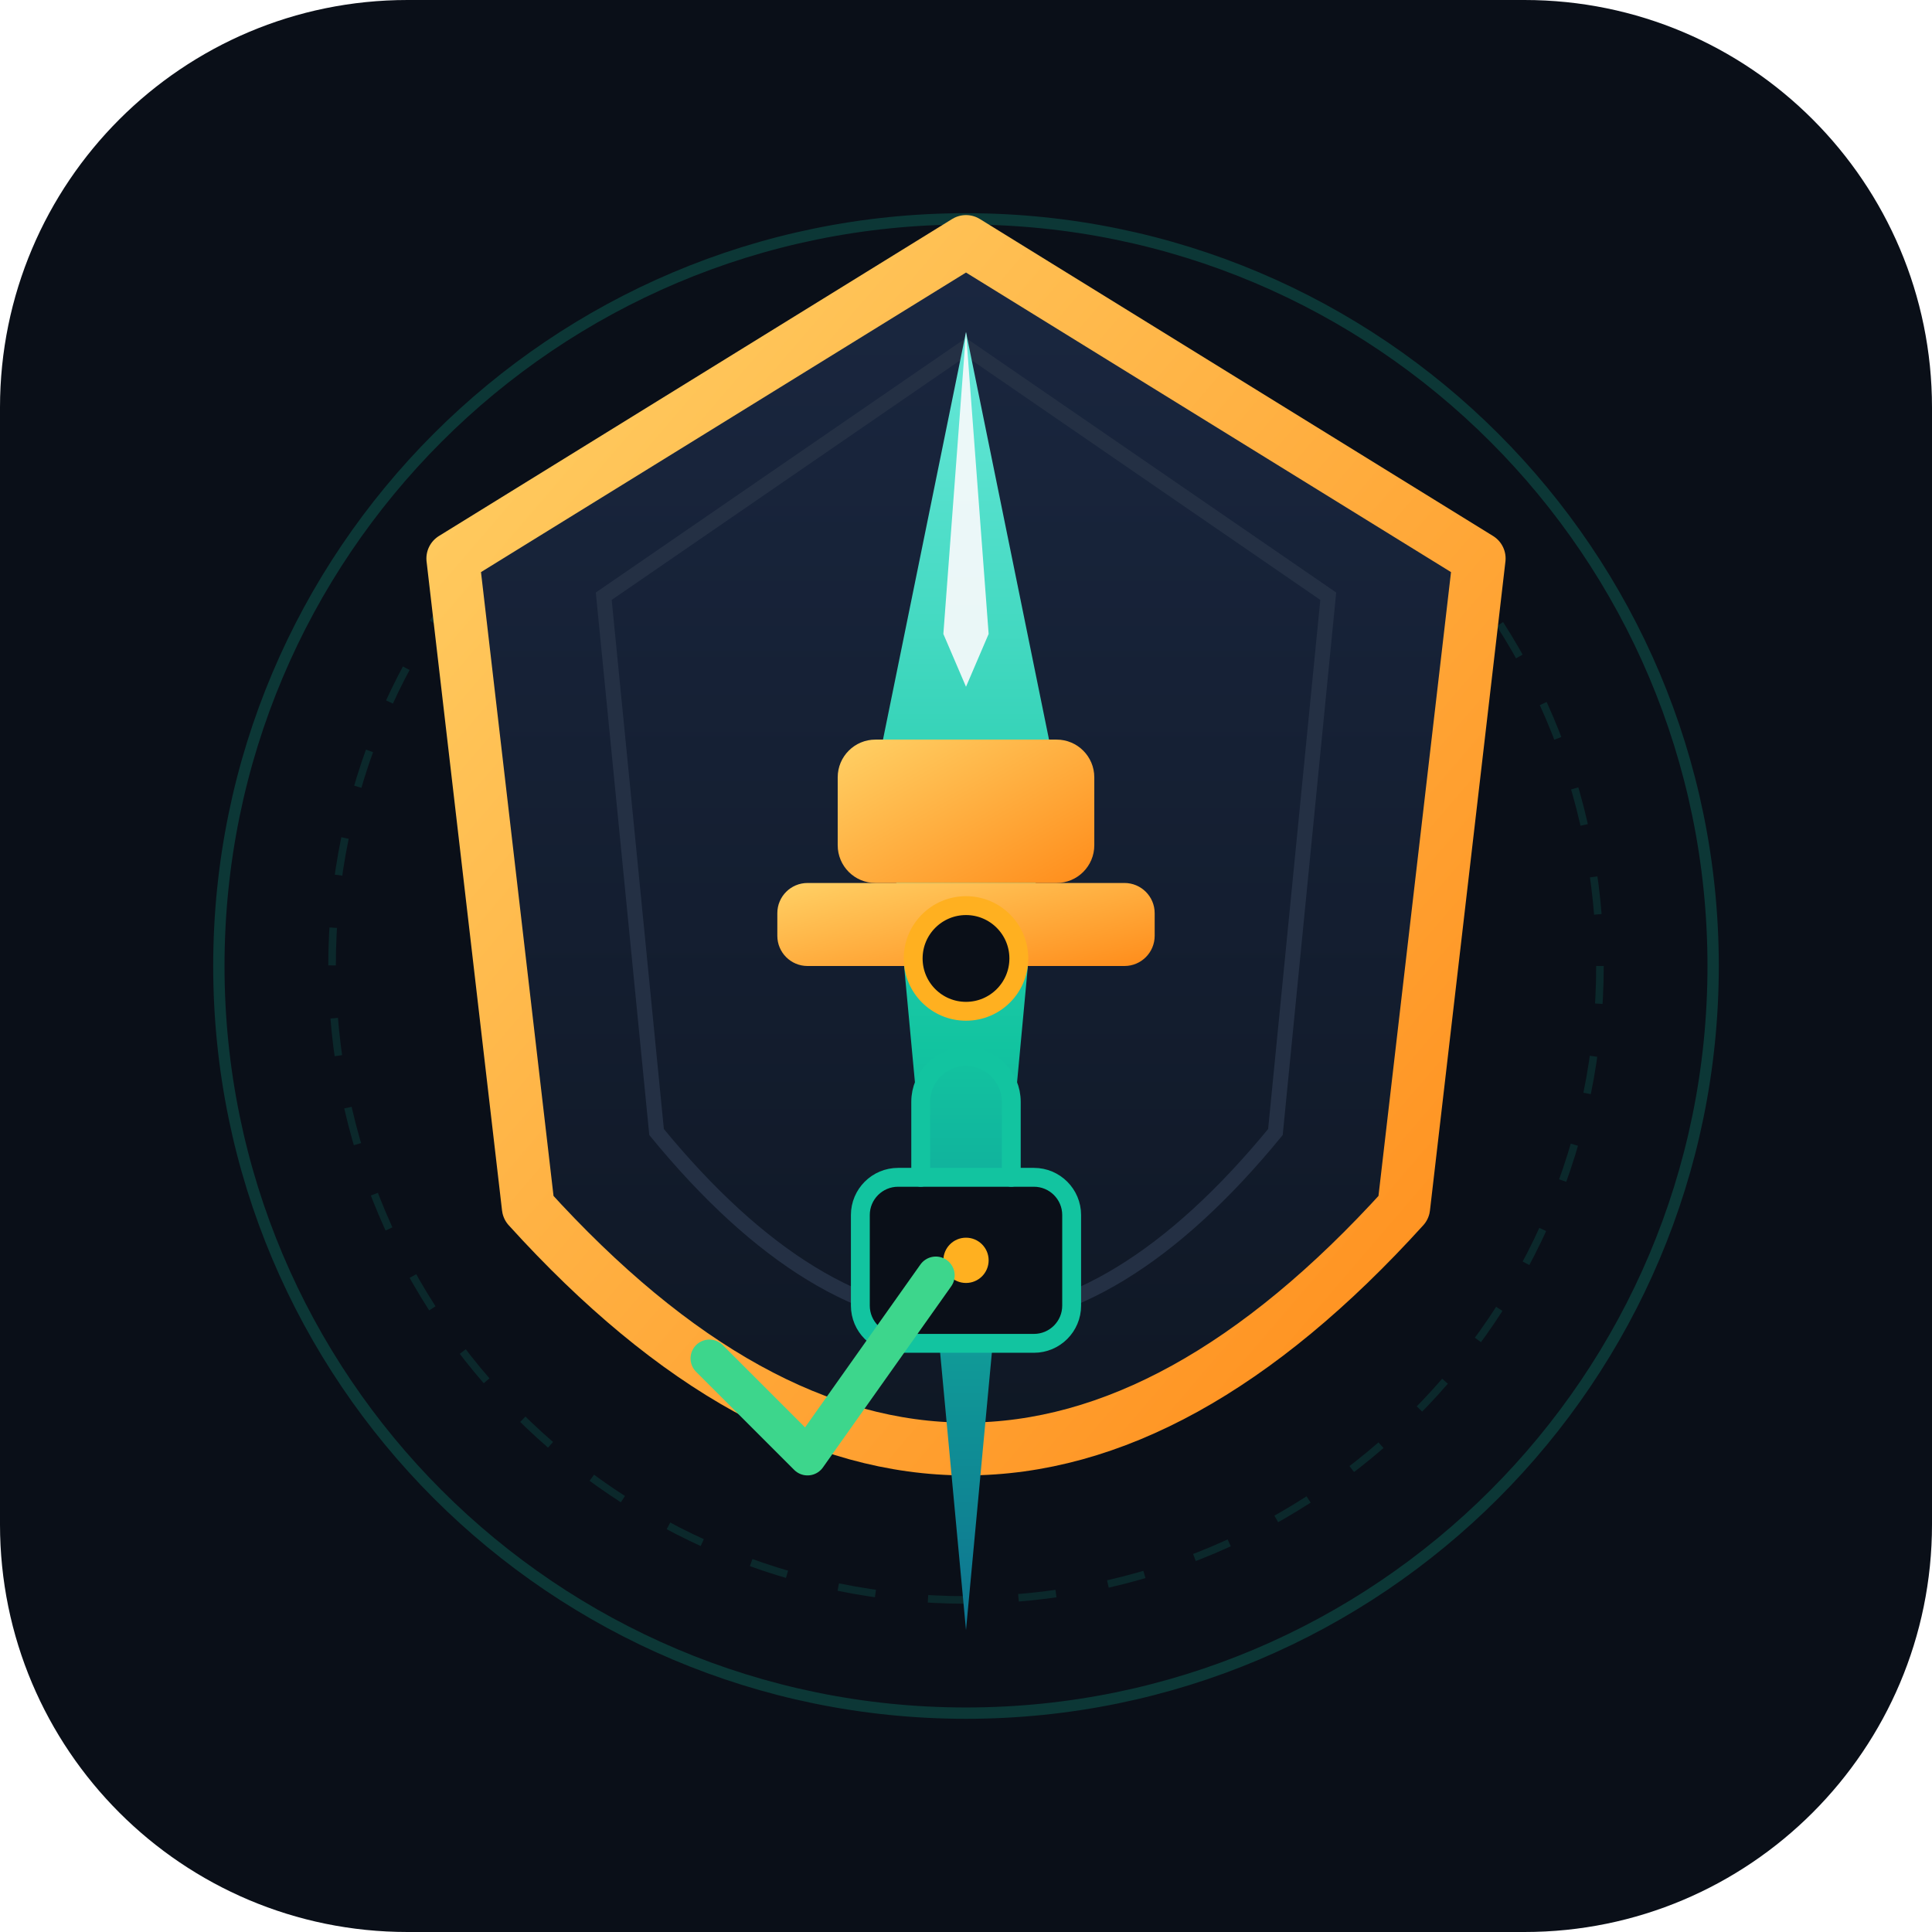
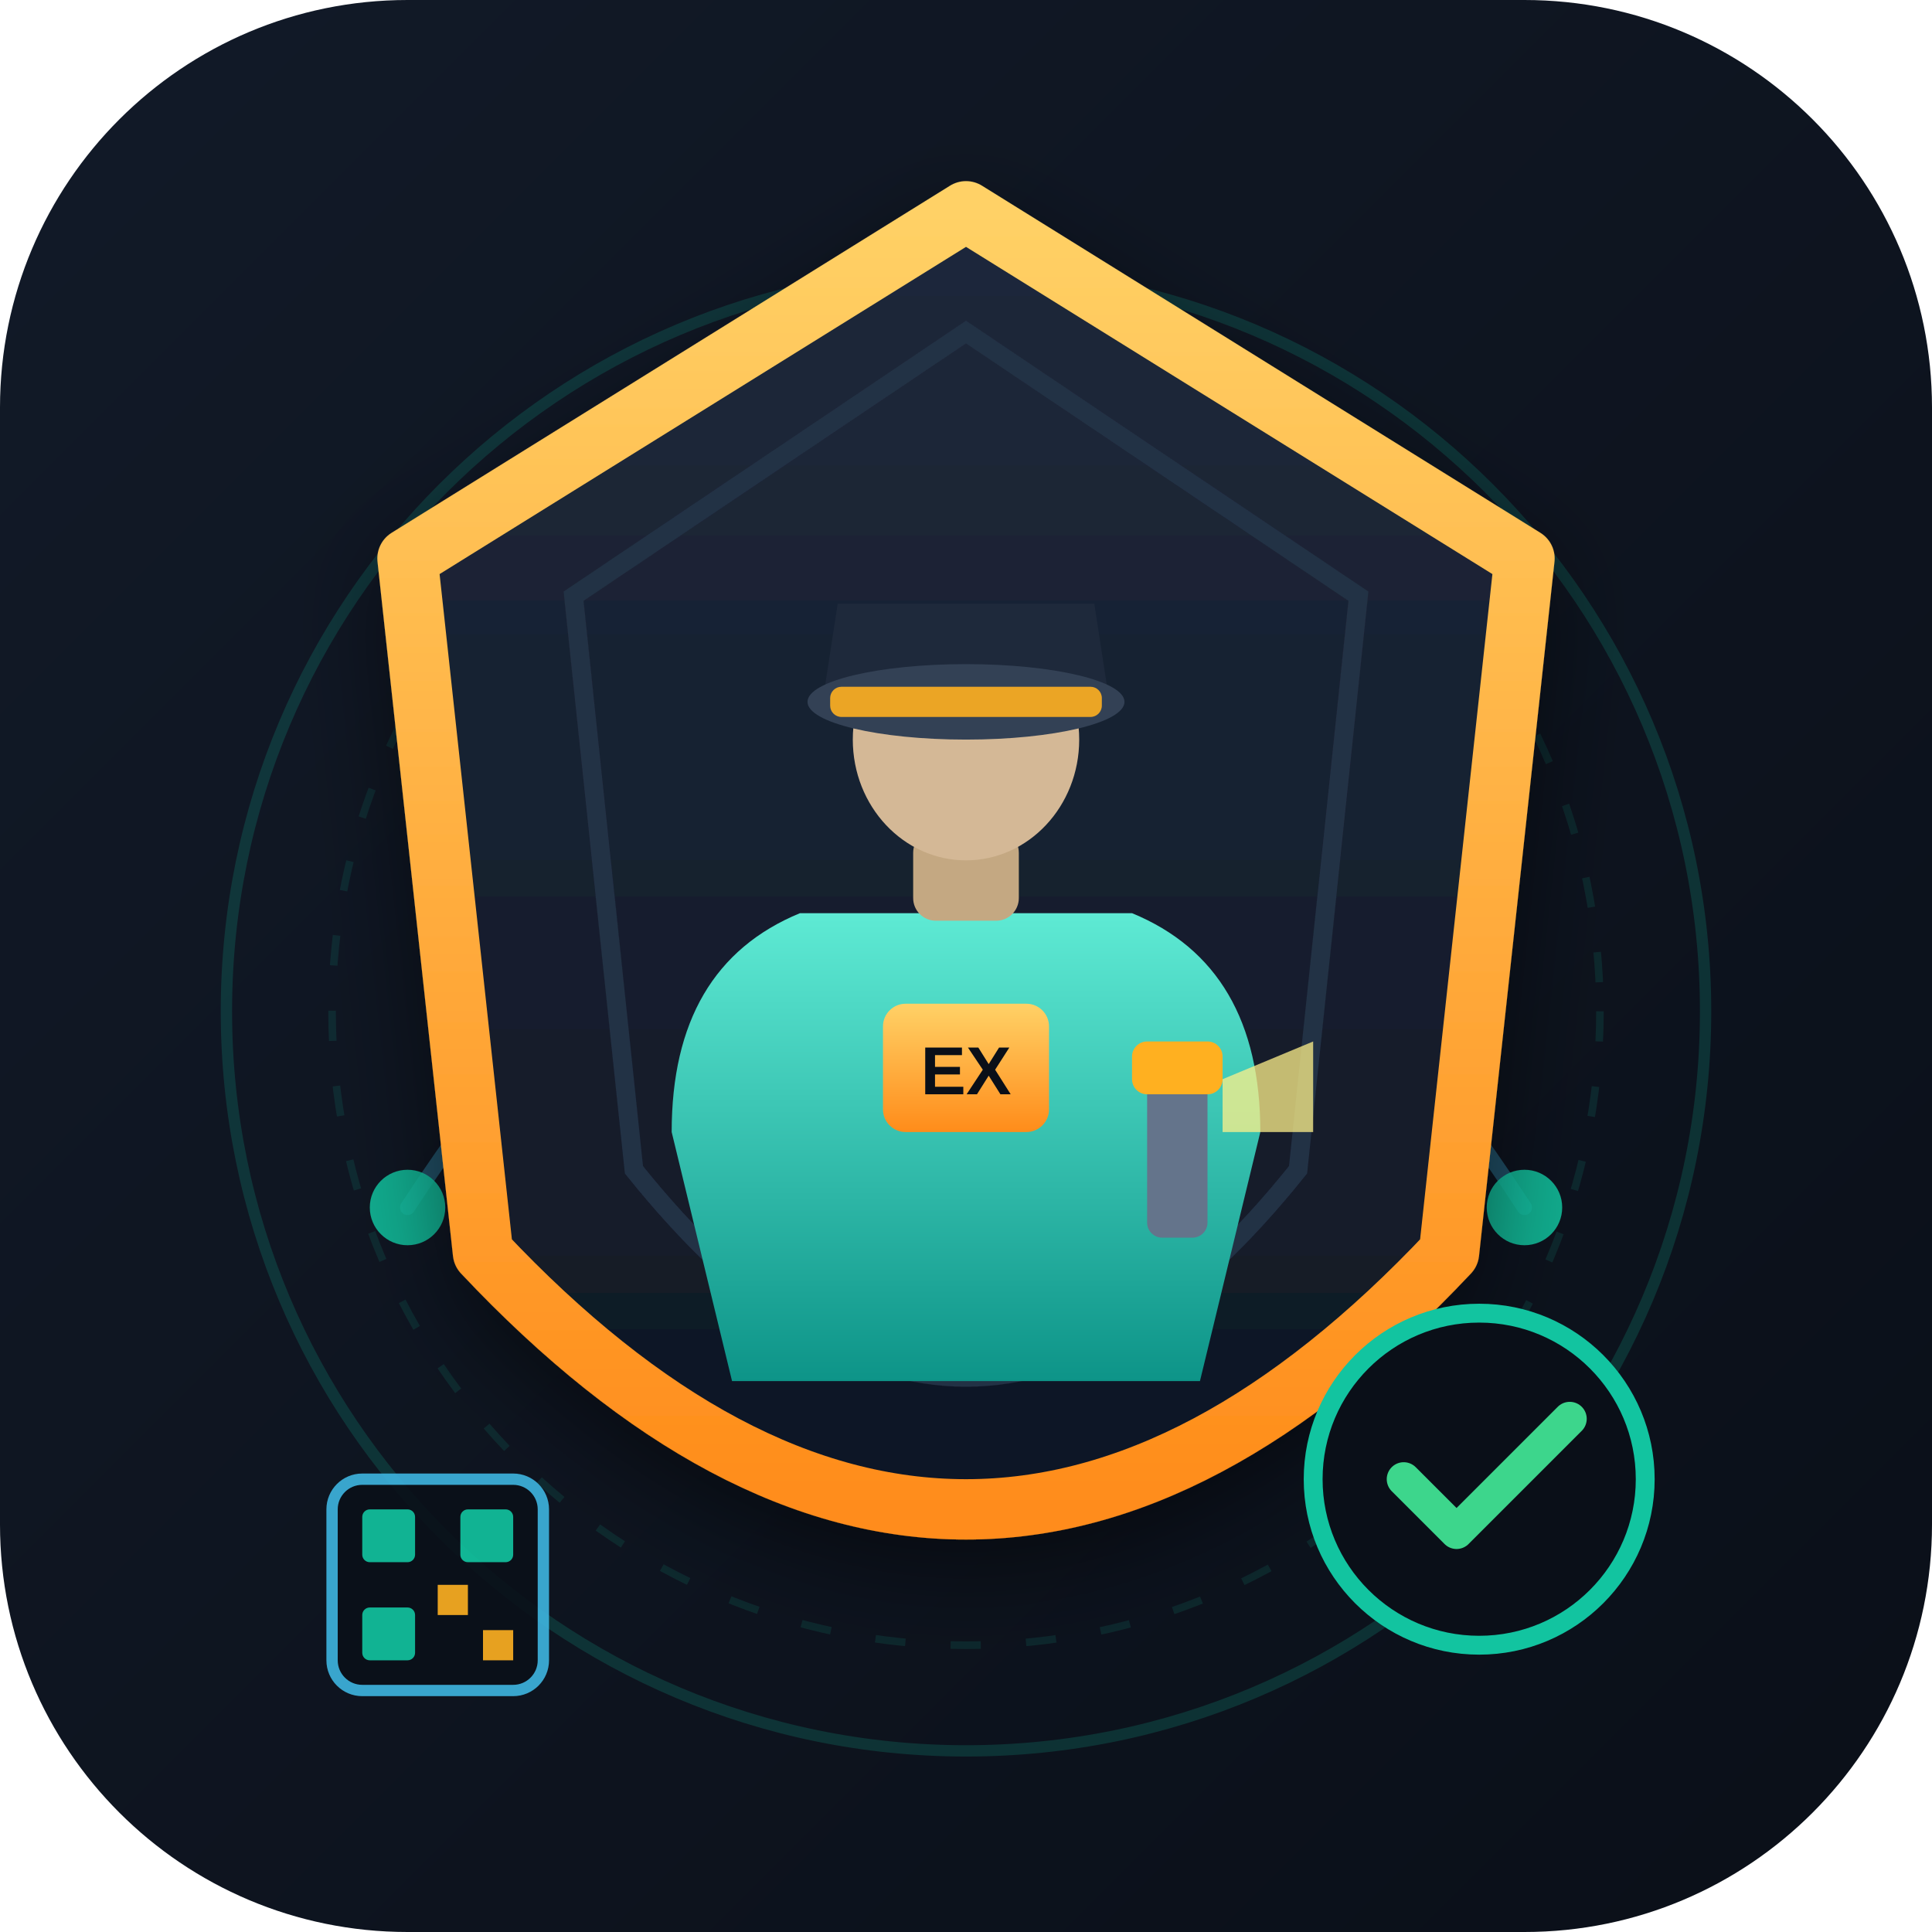
- <svg xmlns="http://www.w3.org/2000/svg" viewBox="0 0 512 512" role="img" aria-label="Excalibu Sentinel">
+ <svg xmlns="http://www.w3.org/2000/svg" viewBox="0 0 512 512" role="img" aria-label="Excalibu Sentinel — seguridad y rondas">
  <defs>
-     <linearGradient id="blade" x1="50%" y1="0%" x2="50%" y2="100%">
-       <stop offset="0%" stop-color="#67e8d9" />
-       <stop offset="55%" stop-color="#12c4a0" />
-       <stop offset="100%" stop-color="#0e7490" />
+     <linearGradient id="bg" x1="0%" y1="0%" x2="100%" y2="100%">
+       <stop offset="0%" stop-color="#121a28" />
+       <stop offset="100%" stop-color="#0a0f18" />
    </linearGradient>
-     <linearGradient id="gold" x1="0%" y1="0%" x2="100%" y2="100%">
+     <linearGradient id="gold" x1="0%" y1="0%" x2="0%" y2="100%">
      <stop offset="0%" stop-color="#ffd166" />
      <stop offset="100%" stop-color="#ff8c1a" />
    </linearGradient>
-     <linearGradient id="shieldFill" x1="50%" y1="0%" x2="50%" y2="100%">
-       <stop offset="0%" stop-color="#1a2740" />
+     <linearGradient id="teal" x1="50%" y1="0%" x2="50%" y2="100%">
+       <stop offset="0%" stop-color="#5eead4" />
+       <stop offset="100%" stop-color="#0d9488" />
+     </linearGradient>
+     <linearGradient id="shieldInner" x1="50%" y1="0%" x2="50%" y2="100%">
+       <stop offset="0%" stop-color="#1e293b" />
      <stop offset="100%" stop-color="#0f1724" />
    </linearGradient>
+     <filter id="glow" x="-20%" y="-20%" width="140%" height="140%">
+       <feDropShadow dx="0" dy="8" stdDeviation="12" flood-color="#000" flood-opacity=".45" />
+     </filter>
  </defs>
-   <rect width="512" height="512" rx="108" fill="#0a0f18" />
-   <circle cx="256" cy="256" r="198" fill="none" stroke="#12c4a0" stroke-width="3" opacity=".22" />
-   <circle cx="256" cy="256" r="168" fill="none" stroke="#12c4a0" stroke-width="2" opacity=".14" stroke-dasharray="10 14" />
-   <path d="M256 64 L392 148 L372 320 Q256 448 140 320 L120 148 Z" fill="url(#shieldFill)" stroke="url(#gold)" stroke-width="14" stroke-linejoin="round" />
-   <path d="M256 92 L352 158 L338 300 Q256 400 174 300 L160 158 Z" fill="none" stroke="#243044" stroke-width="4" />
-   <path d="M256 88 L278 196 L256 432 L234 196 Z" fill="url(#blade)" />
-   <path d="M256 88 L262 168 L256 182 L250 168 Z" fill="#f8fafc" opacity=".92" />
-   <rect x="222" y="196" width="68" height="38" rx="10" fill="url(#gold)" />
-   <rect x="206" y="234" width="100" height="22" rx="8" fill="url(#gold)" />
-   <circle cx="256" cy="254" r="14" fill="#0a0f18" stroke="#ffb020" stroke-width="5" />
-   <rect x="228" y="312" width="56" height="44" rx="10" fill="#0a0f18" stroke="#12c4a0" stroke-width="5" />
-   <path d="M244 312 V292 a12 12 0 0 1 24 0 v20" fill="none" stroke="#12c4a0" stroke-width="5" stroke-linecap="round" />
-   <circle cx="256" cy="334" r="6" fill="#ffb020" />
-   <path d="M188 360 L214 386 L248 338" fill="none" stroke="#3dd68c" stroke-width="10" stroke-linecap="round" stroke-linejoin="round" />
+   <rect width="512" height="512" rx="108" fill="url(#bg)" />
+   <circle cx="256" cy="268" r="196" fill="none" stroke="#12c4a0" stroke-width="3" opacity=".18" />
+   <circle cx="256" cy="268" r="168" fill="none" stroke="#12c4a0" stroke-width="2" opacity=".12" stroke-dasharray="8 12" />
+   <path d="M108 320 Q180 210 256 198 Q332 210 404 320" fill="none" stroke="#3eb5e0" stroke-width="4" opacity=".35" stroke-linecap="round" />
+   <circle cx="108" cy="320" r="10" fill="#12c4a0" opacity=".85" />
+   <circle cx="256" cy="198" r="10" fill="#ffb020" opacity=".95" />
+   <circle cx="404" cy="320" r="10" fill="#12c4a0" opacity=".85" />
+   <g filter="url(#glow)">
+     <path d="M256 56 L404 148 L384 332 Q256 468 128 332 L108 148 Z" fill="url(#shieldInner)" stroke="url(#gold)" stroke-width="16" stroke-linejoin="round" />
+     <path d="M256 88 L360 158 L344 310 Q256 420 168 310 L152 158 Z" fill="none" stroke="#243044" stroke-width="5" />
+   </g>
+   <g transform="translate(256 248)">
+     <path d="M-78 52 Q-78 8 -44 -6 L44 -6 Q78 8 78 52 L62 118 L-62 118 Z" fill="url(#teal)" />
+     <rect x="-14" y="-28" width="28" height="24" rx="6" fill="#c4a882" />
+     <ellipse cx="0" cy="-52" rx="30" ry="32" fill="#d4b896" />
+     <path d="M-38 -62 L38 -62 L34 -88 L-34 -88 Z" fill="#1e293b" />
+     <ellipse cx="0" cy="-62" rx="42" ry="10" fill="#334155" />
+     <rect x="-36" y="-66" width="72" height="8" rx="3" fill="#ffb020" opacity=".9" />
+     <rect x="-22" y="18" width="44" height="34" rx="6" fill="url(#gold)" />
+     <text x="0" y="42" text-anchor="middle" font-family="Segoe UI,Arial,sans-serif" font-size="18" font-weight="800" fill="#0a0f18">EX</text>
+     <rect x="48" y="36" width="16" height="44" rx="4" fill="#64748b" />
+     <rect x="44" y="28" width="24" height="14" rx="4" fill="#ffb020" />
+     <path d="M68 38 L92 28 L92 52 L68 52 Z" fill="#fef08a" opacity=".75" />
+   </g>
+   <circle cx="392" cy="392" r="44" fill="#0a0f18" stroke="#12c4a0" stroke-width="5" />
+   <path d="M372 392 L386 406 L416 376" fill="none" stroke="#3dd68c" stroke-width="9" stroke-linecap="round" stroke-linejoin="round" />
+   <g transform="translate(88 392)" opacity=".9">
+     <rect width="56" height="56" rx="8" fill="#0a0f18" stroke="#3eb5e0" stroke-width="3" />
+     <rect x="8" y="8" width="14" height="14" rx="2" fill="#12c4a0" />
+     <rect x="34" y="8" width="14" height="14" rx="2" fill="#12c4a0" />
+     <rect x="8" y="34" width="14" height="14" rx="2" fill="#12c4a0" />
+     <rect x="28" y="28" width="8" height="8" fill="#ffb020" />
+     <rect x="40" y="40" width="8" height="8" fill="#ffb020" />
+   </g>
</svg>
